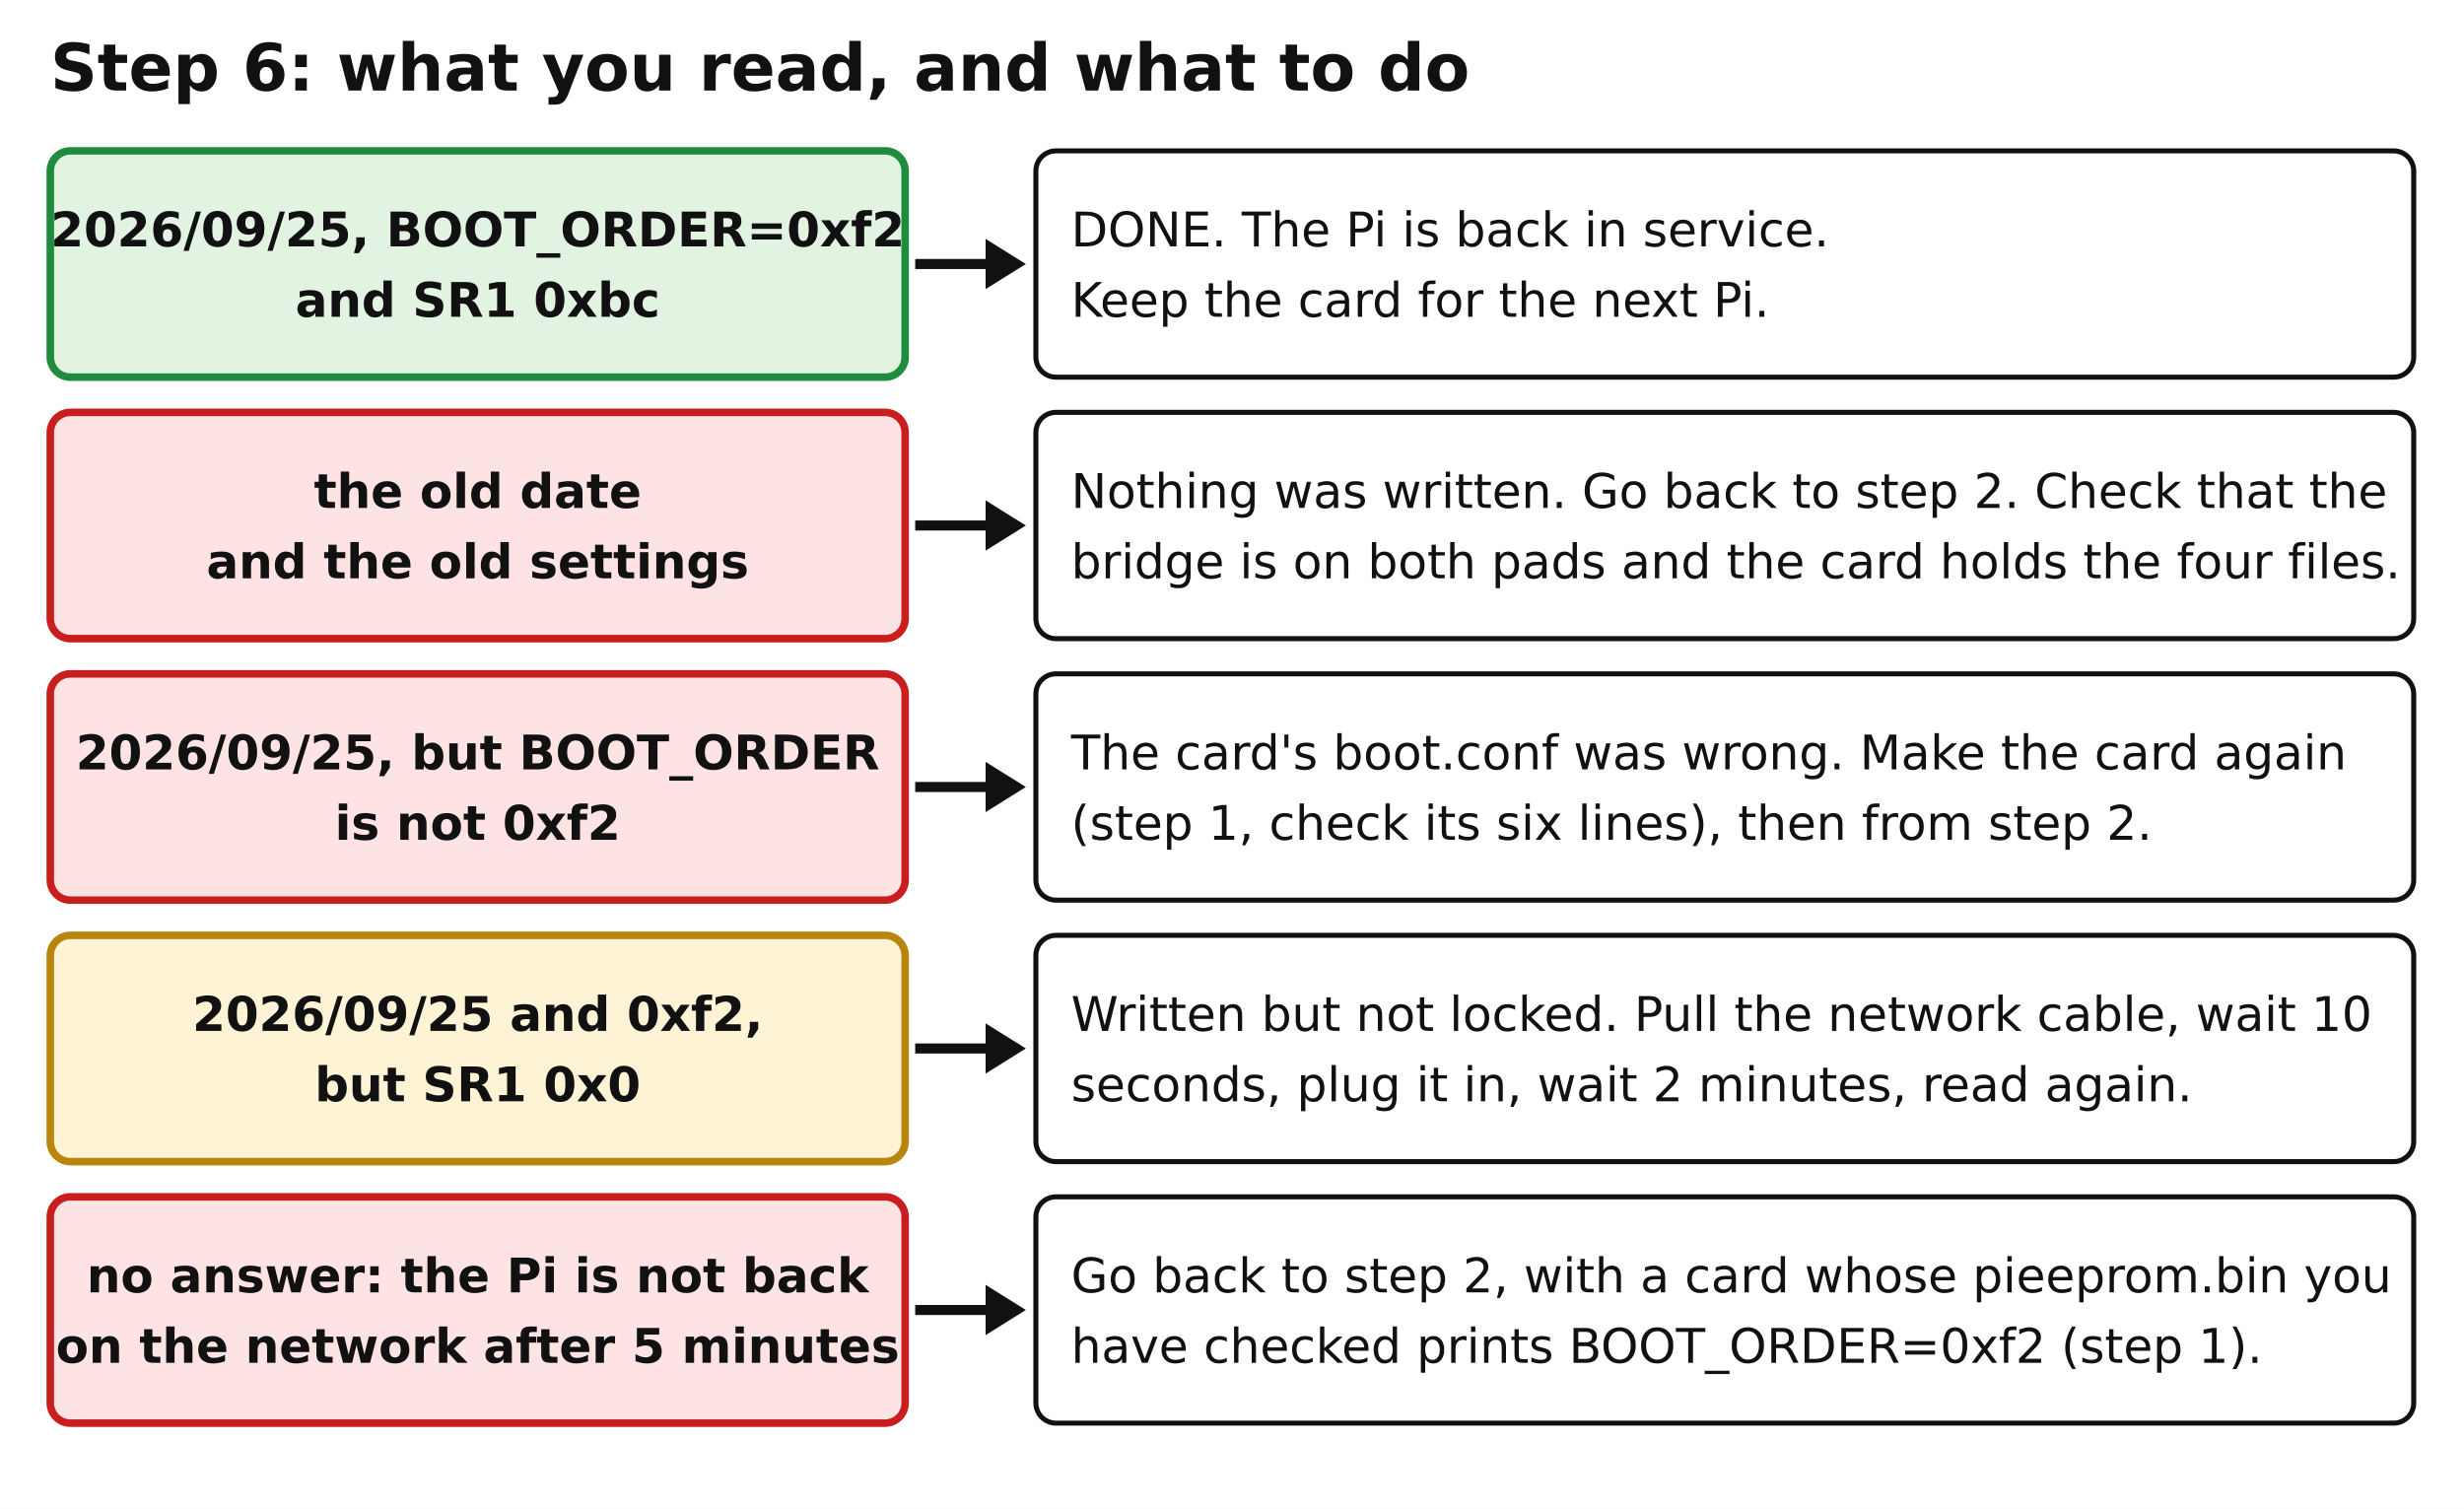
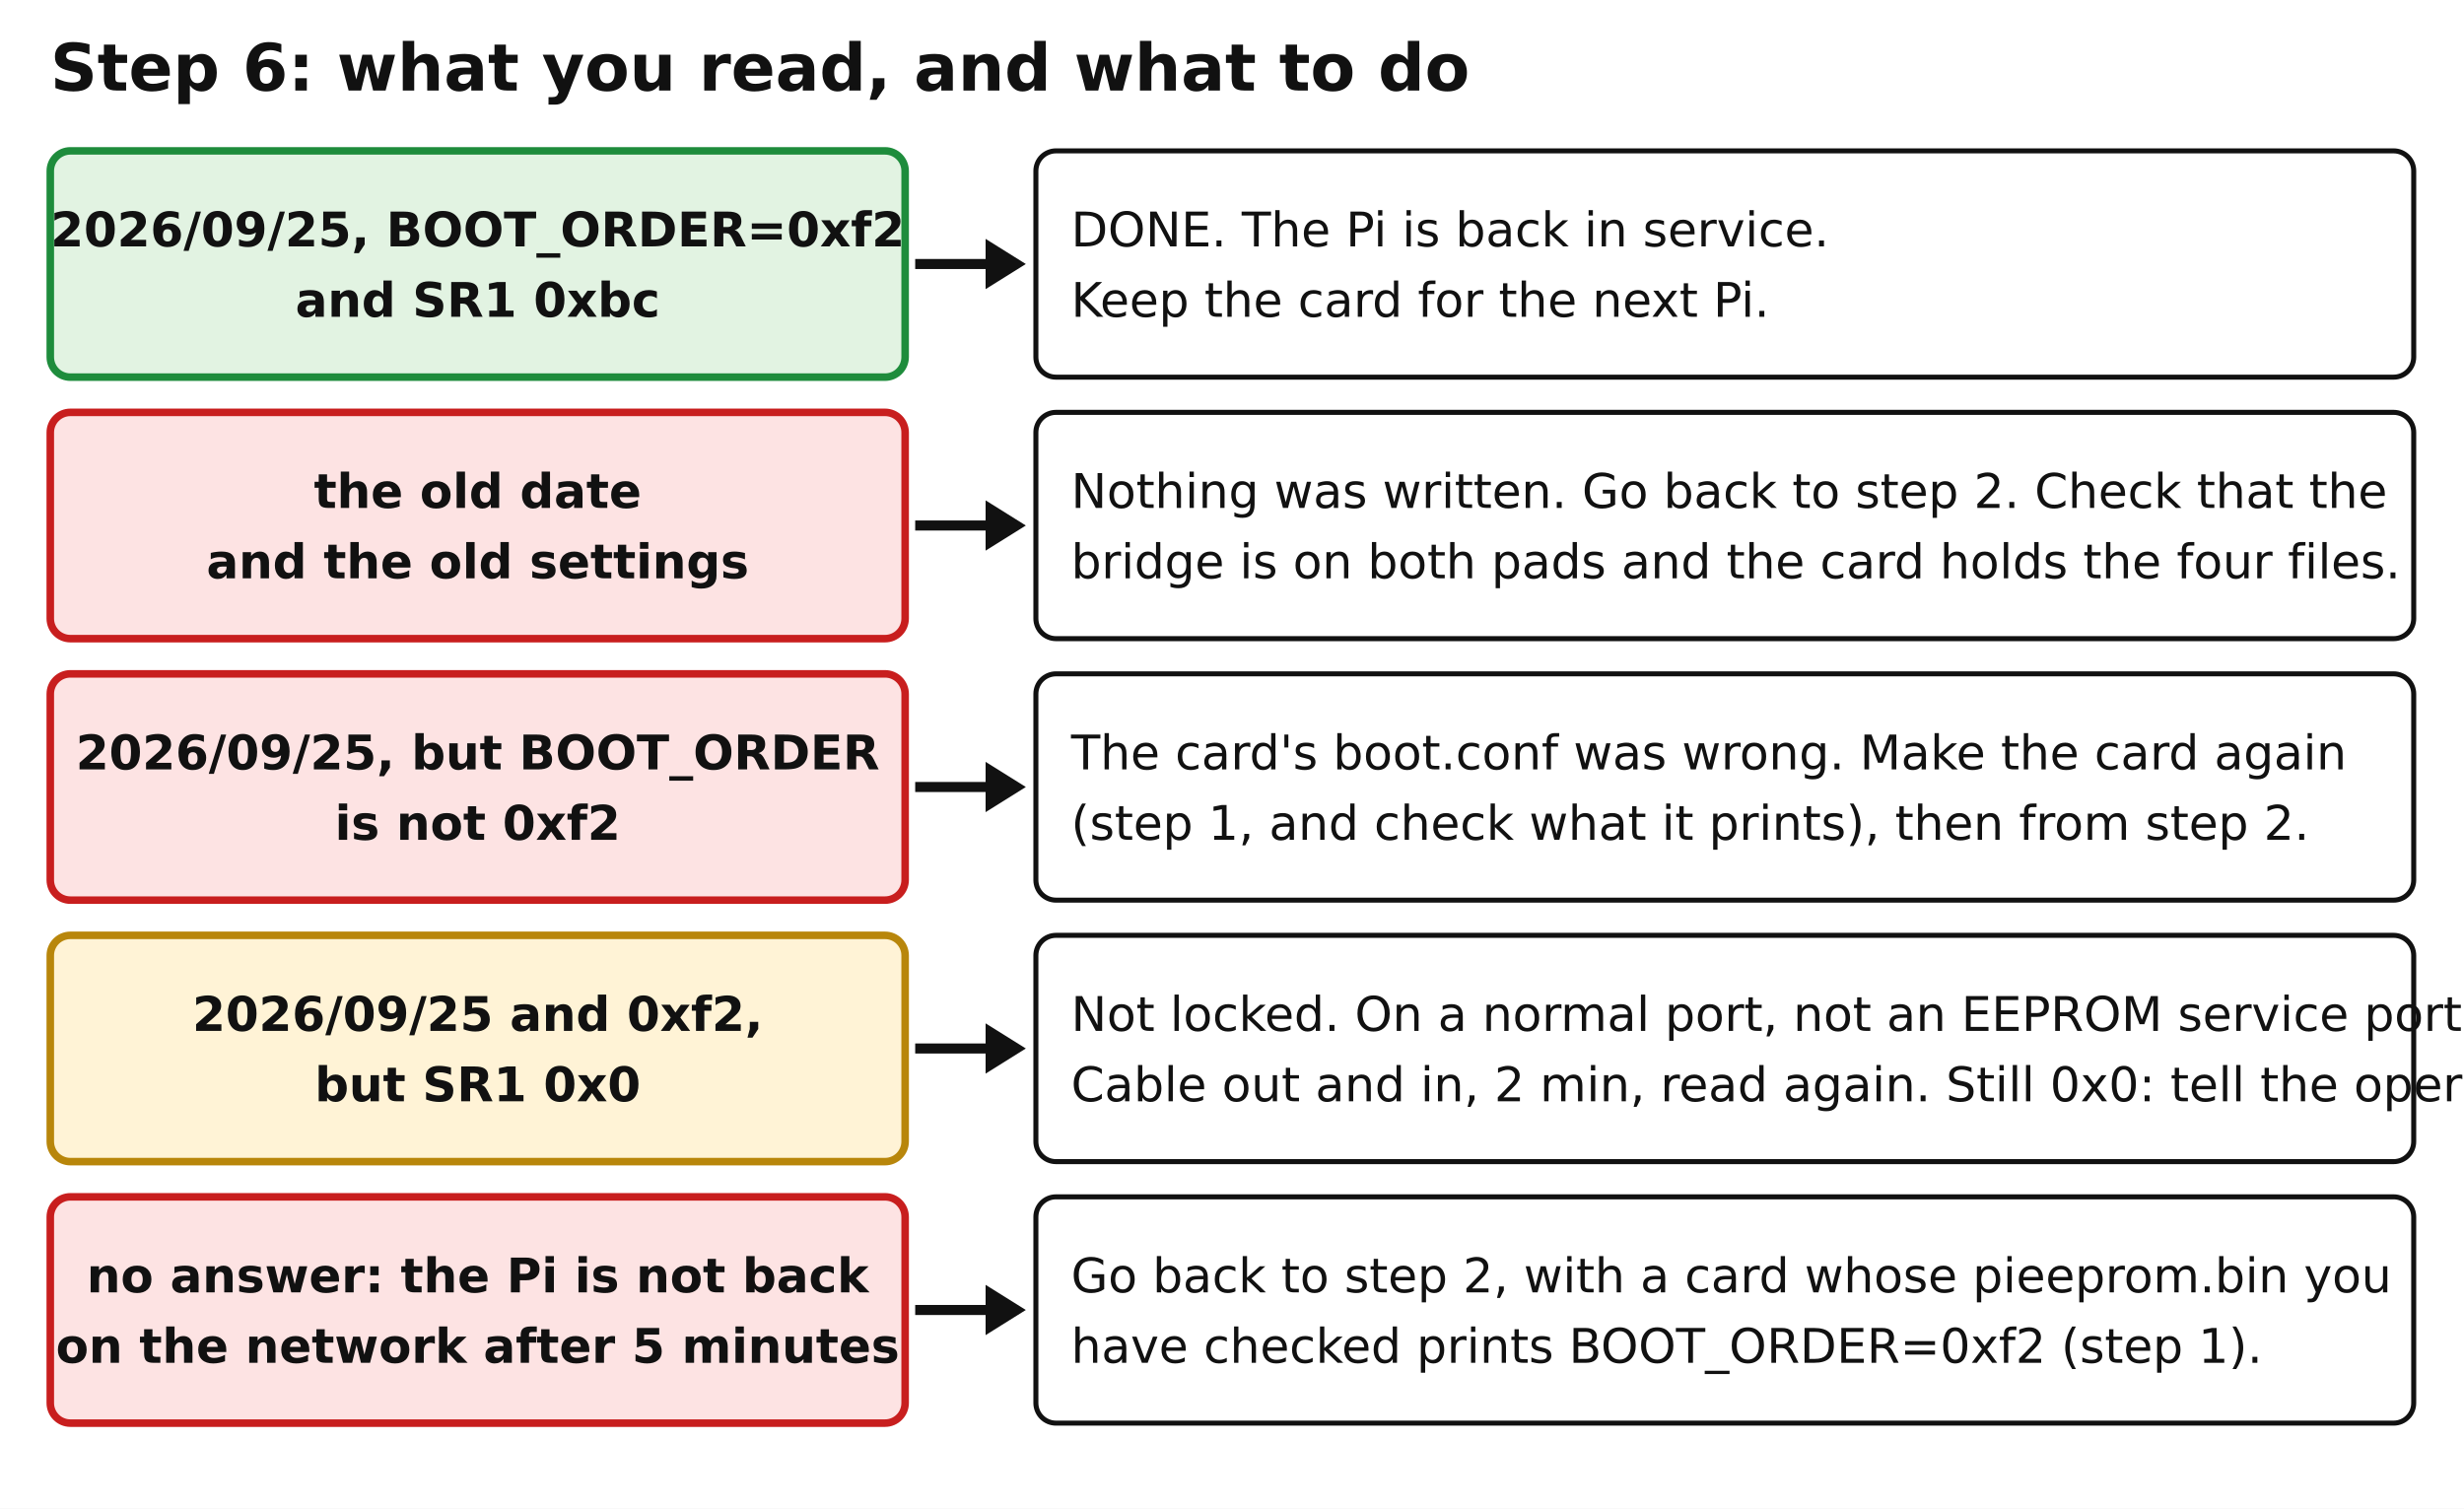
<svg xmlns="http://www.w3.org/2000/svg" viewBox="0 0 980 600" width="980" height="600" font-family="DejaVu Sans, Arial, sans-serif">
  <rect width="980" height="600" fill="#ffffff" />
  <text x="20" y="36" font-size="26" font-weight="bold" fill="#111" text-anchor="start">Step 6: what you read, and what to do</text>
  <rect x="20" y="60" width="340" height="90" rx="8" fill="#e2f3e2" stroke="#1e8c3c" stroke-width="3" />
  <text x="190" y="98" font-size="19" font-weight="bold" fill="#111" text-anchor="middle">2026/09/25, BOOT_ORDER=0xf2</text>
  <text x="190" y="126" font-size="19" font-weight="bold" fill="#111" text-anchor="middle">and SR1 0xbc</text>
  <path d="M364 105 L396 105" stroke="#111" stroke-width="4" />
  <path d="M408 105 l-16 -10 l0 20 z" fill="#111" />
  <rect x="412" y="60" width="548" height="90" rx="8" fill="#ffffff" stroke="#111" stroke-width="2" />
  <text x="426" y="98" font-size="19" font-weight="normal" fill="#111" text-anchor="start">DONE. The Pi is back in service.</text>
  <text x="426" y="126" font-size="19" font-weight="normal" fill="#111" text-anchor="start">Keep the card for the next Pi.</text>
  <rect x="20" y="164" width="340" height="90" rx="8" fill="#fde3e3" stroke="#c81e1e" stroke-width="3" />
  <text x="190" y="202" font-size="19" font-weight="bold" fill="#111" text-anchor="middle">the old date</text>
  <text x="190" y="230" font-size="19" font-weight="bold" fill="#111" text-anchor="middle">and the old settings</text>
  <path d="M364 209 L396 209" stroke="#111" stroke-width="4" />
  <path d="M408 209 l-16 -10 l0 20 z" fill="#111" />
  <rect x="412" y="164" width="548" height="90" rx="8" fill="#ffffff" stroke="#111" stroke-width="2" />
  <text x="426" y="202" font-size="19" font-weight="normal" fill="#111" text-anchor="start">Nothing was written. Go back to step 2. Check that the</text>
  <text x="426" y="230" font-size="19" font-weight="normal" fill="#111" text-anchor="start">bridge is on both pads and the card holds the four files.</text>
  <rect x="20" y="268" width="340" height="90" rx="8" fill="#fde3e3" stroke="#c81e1e" stroke-width="3" />
  <text x="190" y="306" font-size="19" font-weight="bold" fill="#111" text-anchor="middle">2026/09/25, but BOOT_ORDER</text>
  <text x="190" y="334" font-size="19" font-weight="bold" fill="#111" text-anchor="middle">is not 0xf2</text>
  <path d="M364 313 L396 313" stroke="#111" stroke-width="4" />
  <path d="M408 313 l-16 -10 l0 20 z" fill="#111" />
  <rect x="412" y="268" width="548" height="90" rx="8" fill="#ffffff" stroke="#111" stroke-width="2" />
  <text x="426" y="306" font-size="19" font-weight="normal" fill="#111" text-anchor="start">The card's boot.conf was wrong. Make the card again</text>
-   <text x="426" y="334" font-size="19" font-weight="normal" fill="#111" text-anchor="start">(step 1, check its six lines), then from step 2.</text>
+   <text x="426" y="334" font-size="19" font-weight="normal" fill="#111" text-anchor="start">(step 1, and check what it prints), then from step 2.</text>
  <rect x="20" y="372" width="340" height="90" rx="8" fill="#fff3d6" stroke="#b8860b" stroke-width="3" />
  <text x="190" y="410" font-size="19" font-weight="bold" fill="#111" text-anchor="middle">2026/09/25 and 0xf2,</text>
  <text x="190" y="438" font-size="19" font-weight="bold" fill="#111" text-anchor="middle">but SR1 0x0</text>
  <path d="M364 417 L396 417" stroke="#111" stroke-width="4" />
  <path d="M408 417 l-16 -10 l0 20 z" fill="#111" />
  <rect x="412" y="372" width="548" height="90" rx="8" fill="#ffffff" stroke="#111" stroke-width="2" />
-   <text x="426" y="410" font-size="19" font-weight="normal" fill="#111" text-anchor="start">Written but not locked. Pull the network cable, wait 10</text>
-   <text x="426" y="438" font-size="19" font-weight="normal" fill="#111" text-anchor="start">seconds, plug it in, wait 2 minutes, read again.</text>
+   <text x="426" y="410" font-size="19" font-weight="normal" fill="#111" text-anchor="start">Not locked. On a normal port, not an EEPROM service port?</text>
+   <text x="426" y="438" font-size="19" font-weight="normal" fill="#111" text-anchor="start">Cable out and in, 2 min, read again. Still 0x0: tell the operator.</text>
  <rect x="20" y="476" width="340" height="90" rx="8" fill="#fde3e3" stroke="#c81e1e" stroke-width="3" />
  <text x="190" y="514" font-size="19" font-weight="bold" fill="#111" text-anchor="middle">no answer: the Pi is not back</text>
  <text x="190" y="542" font-size="19" font-weight="bold" fill="#111" text-anchor="middle">on the network after 5 minutes</text>
  <path d="M364 521 L396 521" stroke="#111" stroke-width="4" />
  <path d="M408 521 l-16 -10 l0 20 z" fill="#111" />
  <rect x="412" y="476" width="548" height="90" rx="8" fill="#ffffff" stroke="#111" stroke-width="2" />
  <text x="426" y="514" font-size="19" font-weight="normal" fill="#111" text-anchor="start">Go back to step 2, with a card whose pieeprom.bin you</text>
  <text x="426" y="542" font-size="19" font-weight="normal" fill="#111" text-anchor="start">have checked prints BOOT_ORDER=0xf2 (step 1).</text>
</svg>
